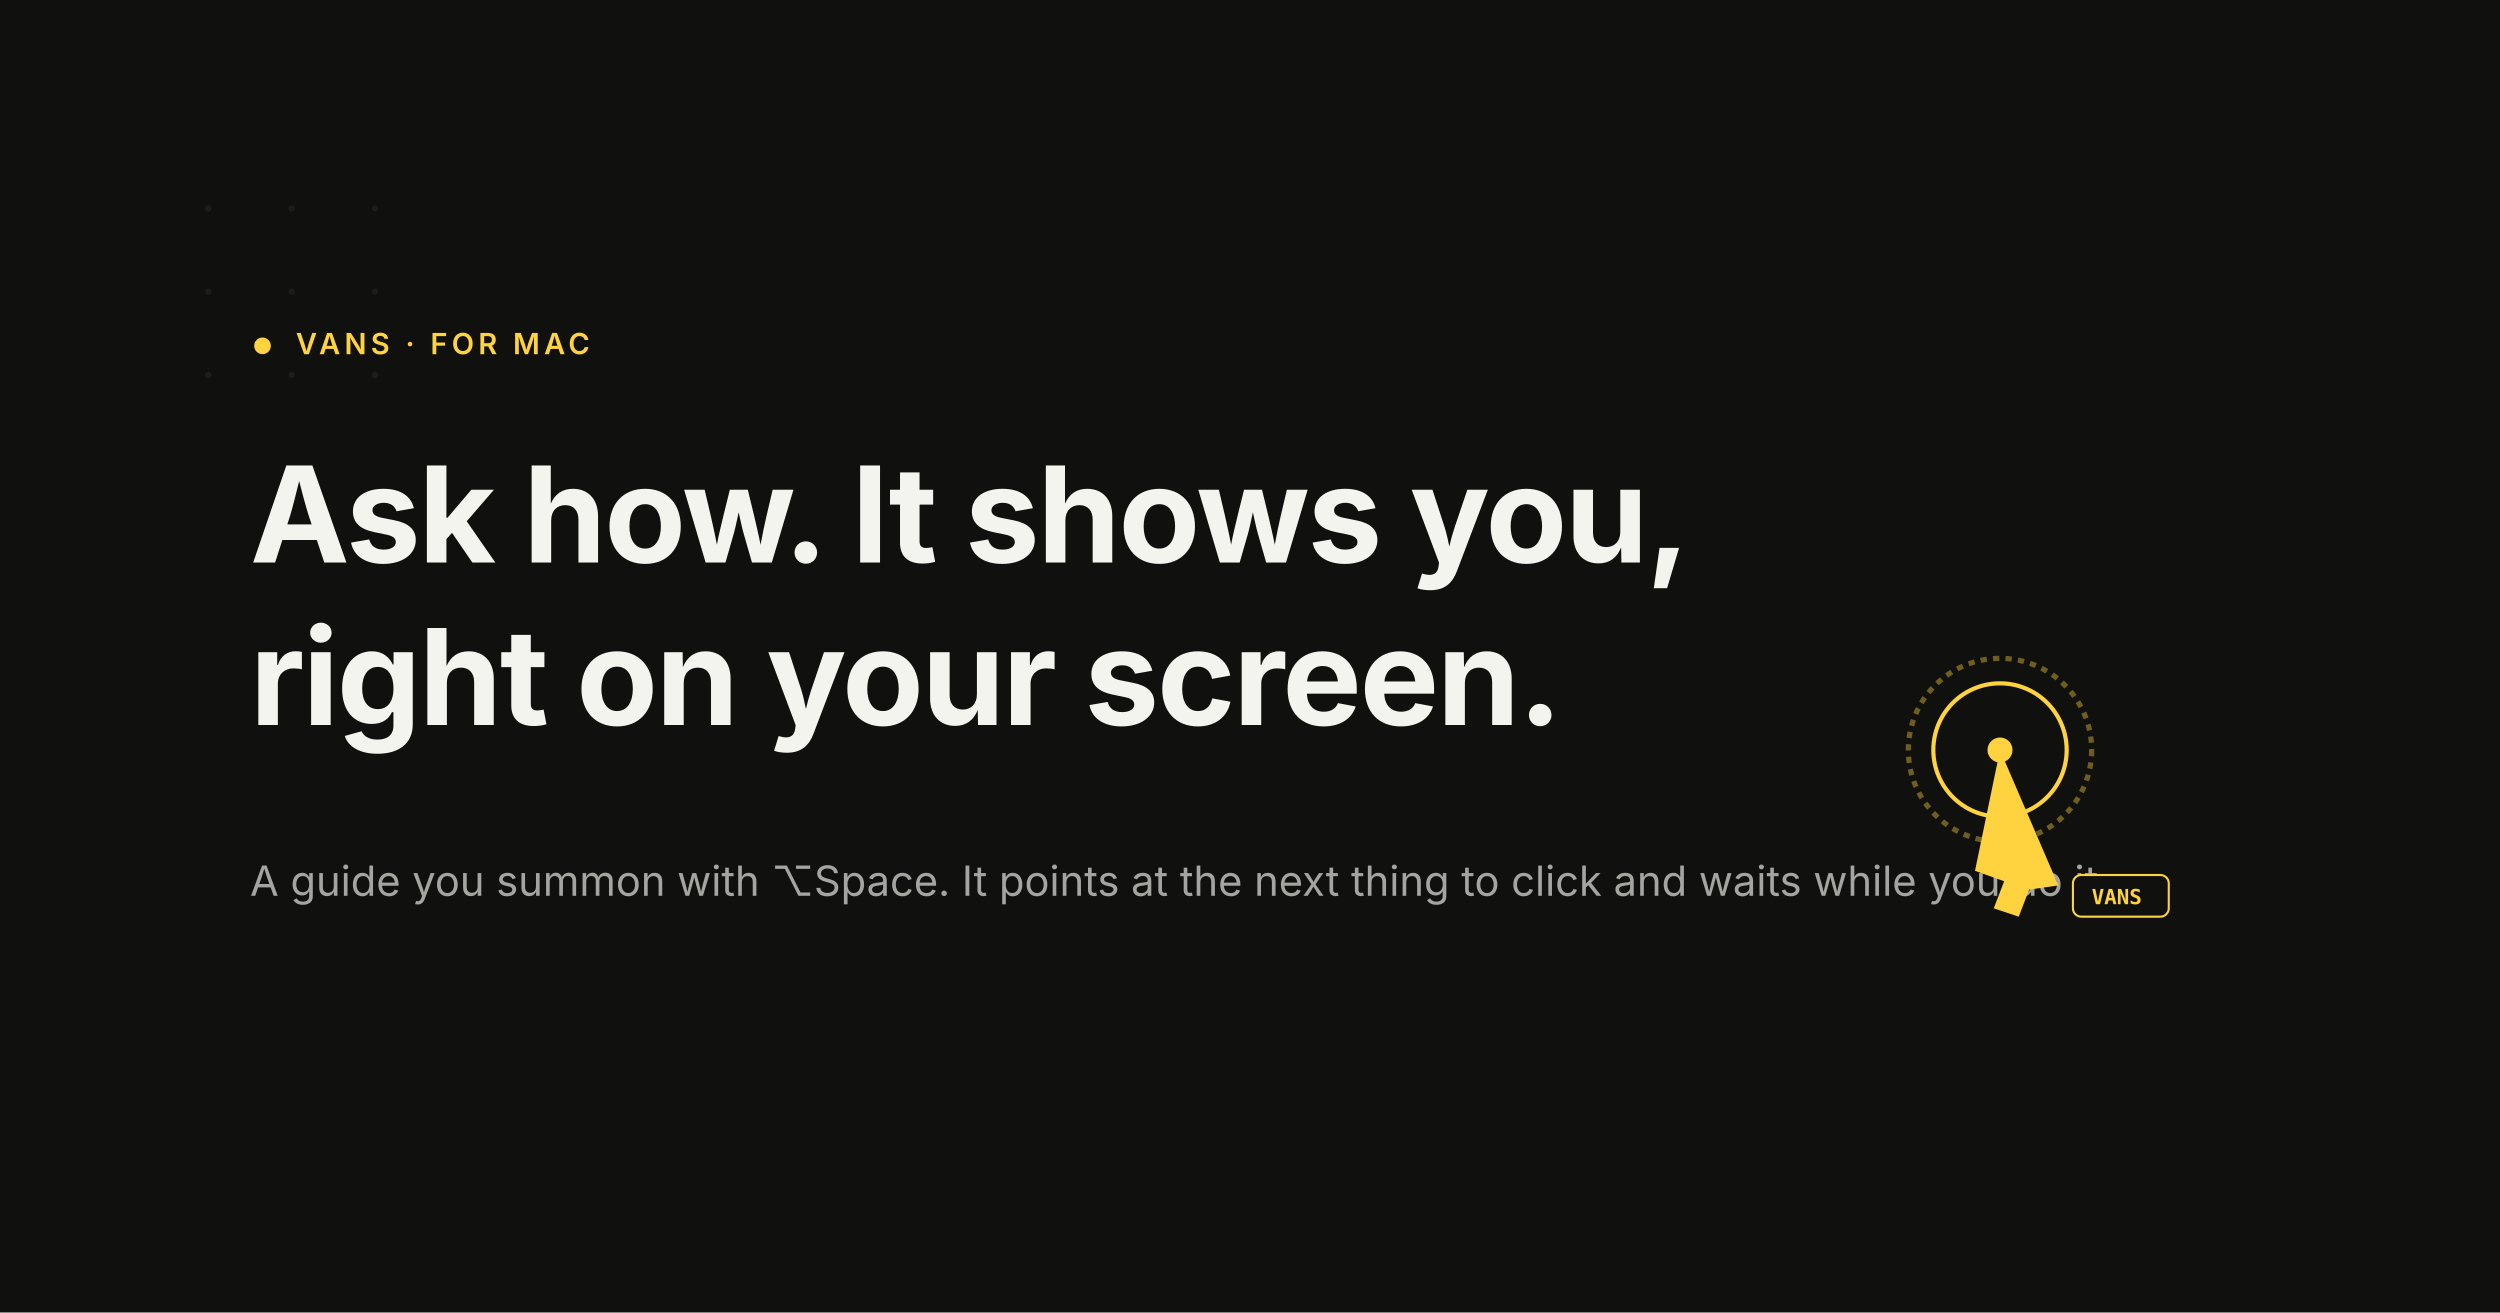
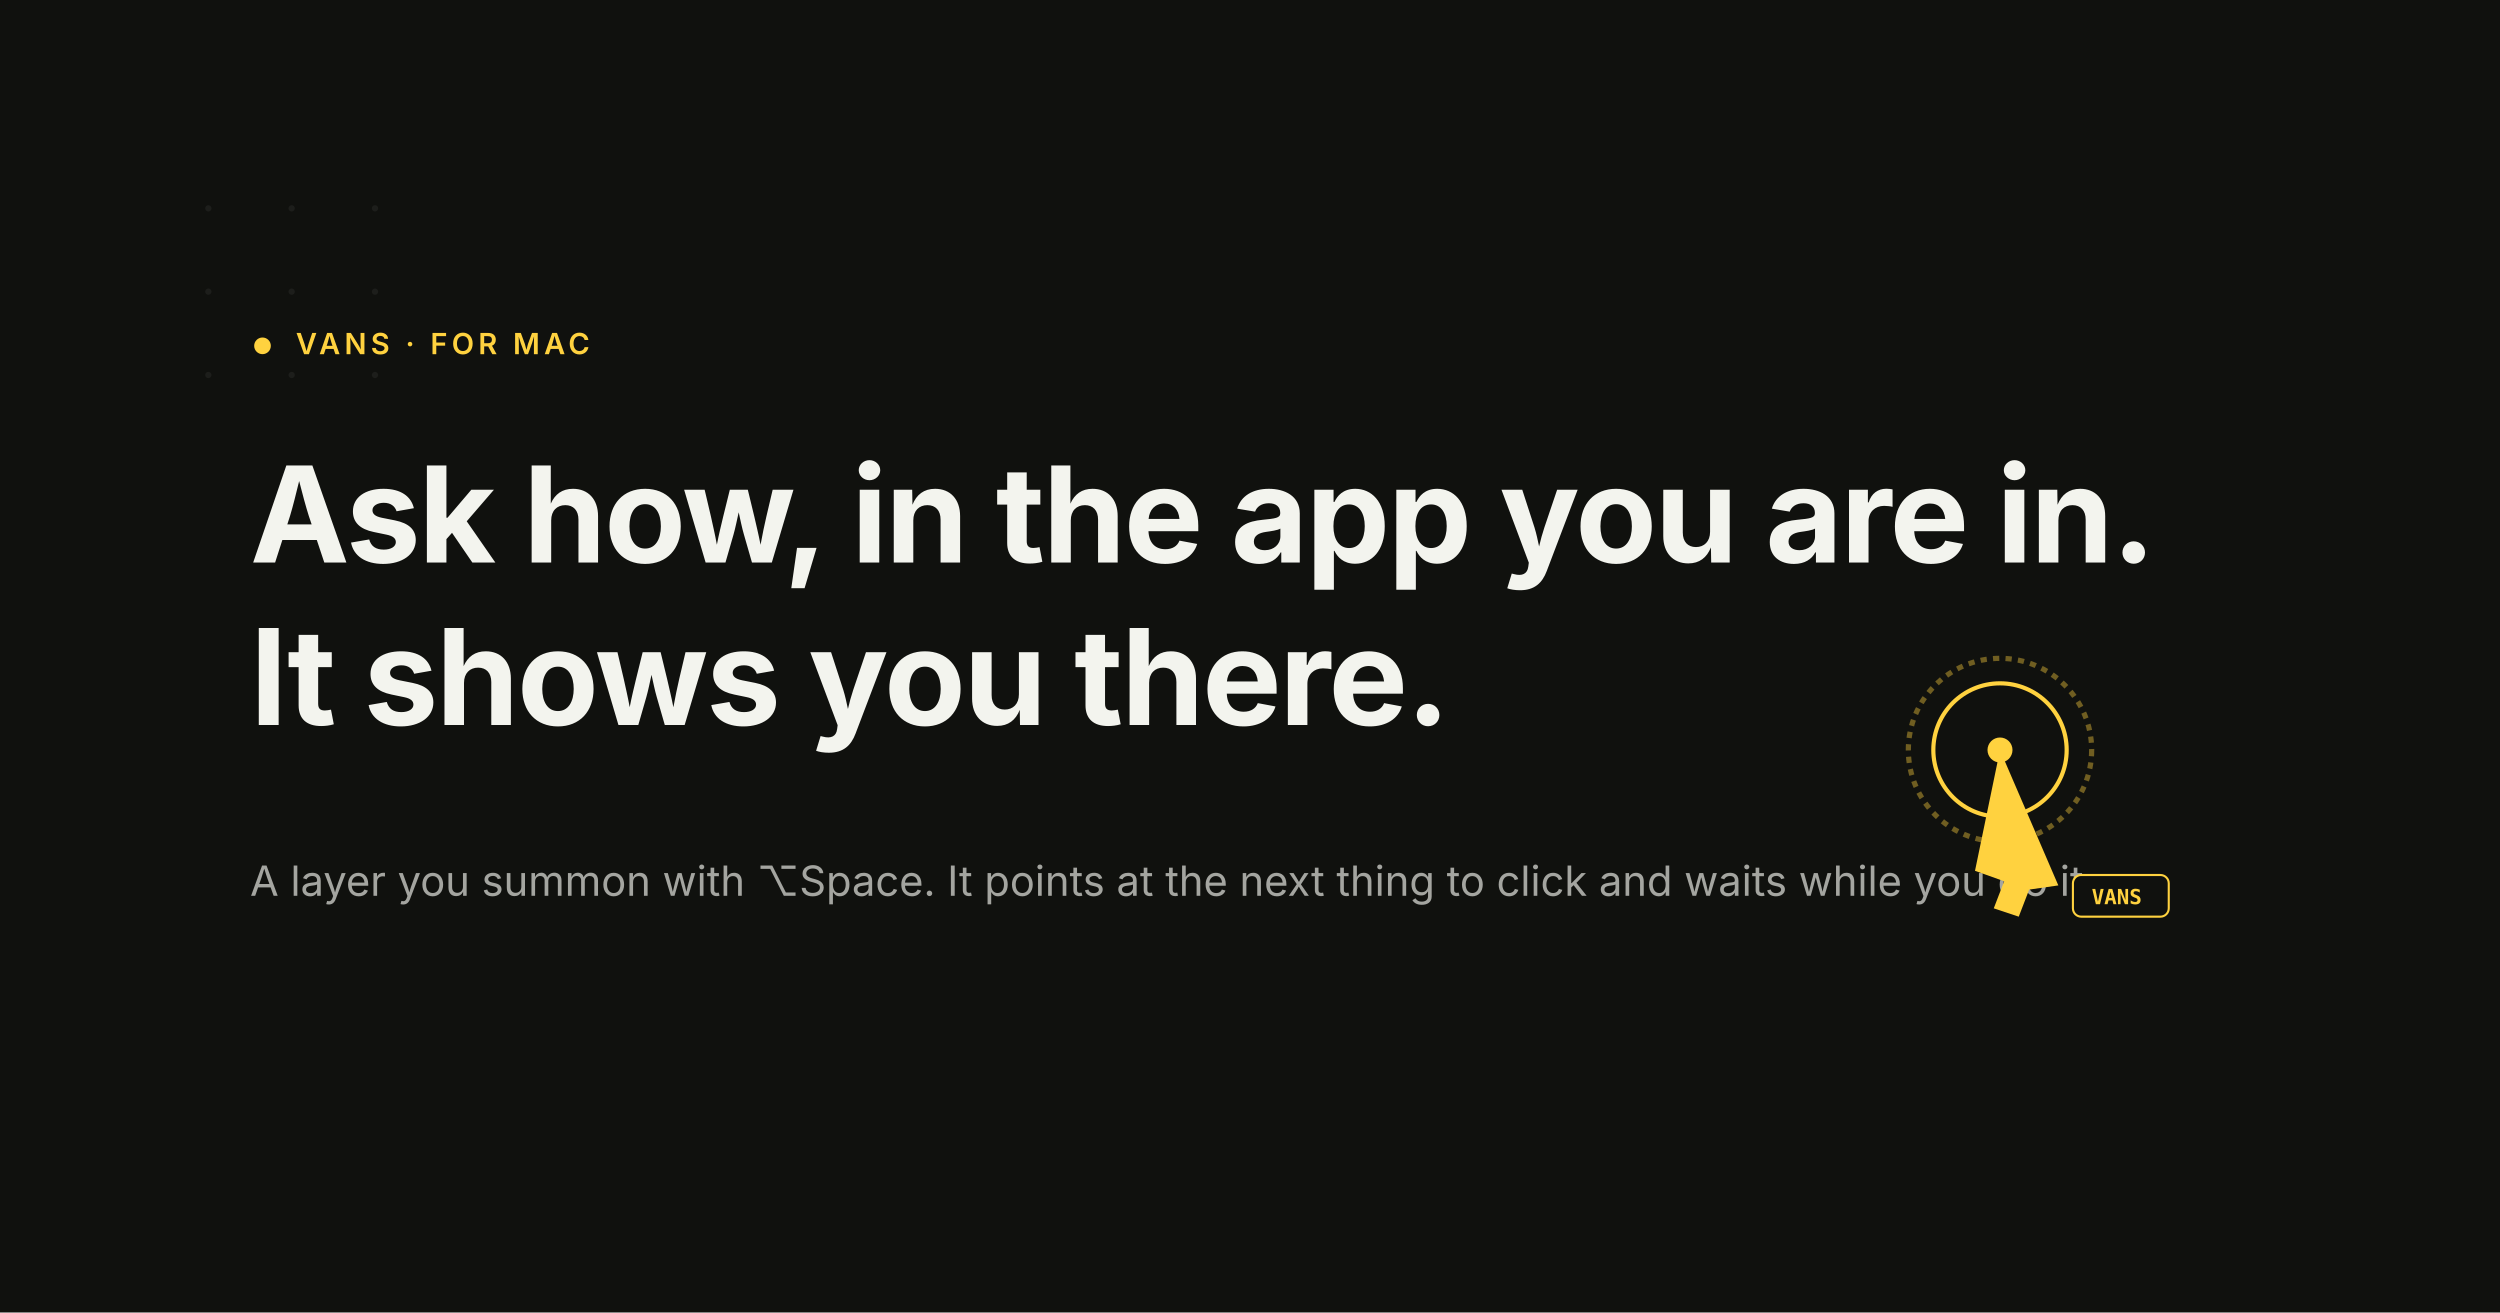
<svg xmlns="http://www.w3.org/2000/svg" viewBox="0 0 1200 630" width="1200" height="630">
  <rect width="1200" height="630" fill="#10110E" />
  <g fill="#F3F4EE" opacity="0.06">
    <circle cx="100" cy="100" r="1.5" />
    <circle cx="140" cy="100" r="1.5" />
    <circle cx="180" cy="100" r="1.5" />
    <circle cx="100" cy="140" r="1.5" />
    <circle cx="140" cy="140" r="1.5" />
    <circle cx="180" cy="140" r="1.5" />
    <circle cx="100" cy="180" r="1.5" />
    <circle cx="140" cy="180" r="1.5" />
    <circle cx="180" cy="180" r="1.5" />
  </g>
  <g transform="translate(120, 160)">
    <circle cx="6" cy="6" r="4" fill="#FFD23F" />
    <text x="22" y="10" font-family="-apple-system, BlinkMacSystemFont, 'SF Pro Text', sans-serif" font-size="14" font-weight="600" fill="#FFD23F" letter-spacing="2">VANS · FOR MAC</text>
  </g>
  <text x="120" y="270" font-family="-apple-system, BlinkMacSystemFont, 'SF Pro Display', sans-serif" font-size="64" font-weight="650" fill="#F3F4EE" letter-spacing="-1">
-     Ask how. It shows you,
+     Ask how, in the app you are in.
  </text>
  <text x="120" y="348" font-family="-apple-system, BlinkMacSystemFont, 'SF Pro Display', sans-serif" font-size="64" font-weight="650" fill="#F3F4EE" letter-spacing="-1">
-     right on your screen.
+     It shows you there.
  </text>
  <text x="120" y="430" font-family="-apple-system, BlinkMacSystemFont, 'SF Pro Text', sans-serif" font-size="20" font-weight="400" fill="#F3F4EE" opacity="0.65">
-     A guide you summon with ⌥Space. It points at the next thing to click and waits while you do it.
+     A layer you summon with ⌥Space. It points at the next thing to click and waits while you do it.
  </text>
  <g transform="translate(860, 260)">
    <circle cx="100" cy="100" r="44" fill="none" stroke="#FFD23F" stroke-width="2.5" stroke-dasharray="3 3" opacity="0.4" />
    <circle cx="100" cy="100" r="32" fill="none" stroke="#FFD23F" stroke-width="2" />
    <circle cx="100" cy="100" r="6" fill="#FFD23F" />
    <path d="M100 100 L128 165 L114 167 L109 180 L97 176 L102 163 L88 158 Z" fill="#FFD23F" />
    <rect x="135" y="160" width="46" height="20" rx="4" fill="#10110E" stroke="#FFD23F" stroke-width="1" />
    <text x="144" y="174" font-family="ui-monospace, monospace" font-size="10" font-weight="700" fill="#FFD23F">VANS</text>
  </g>
</svg>
